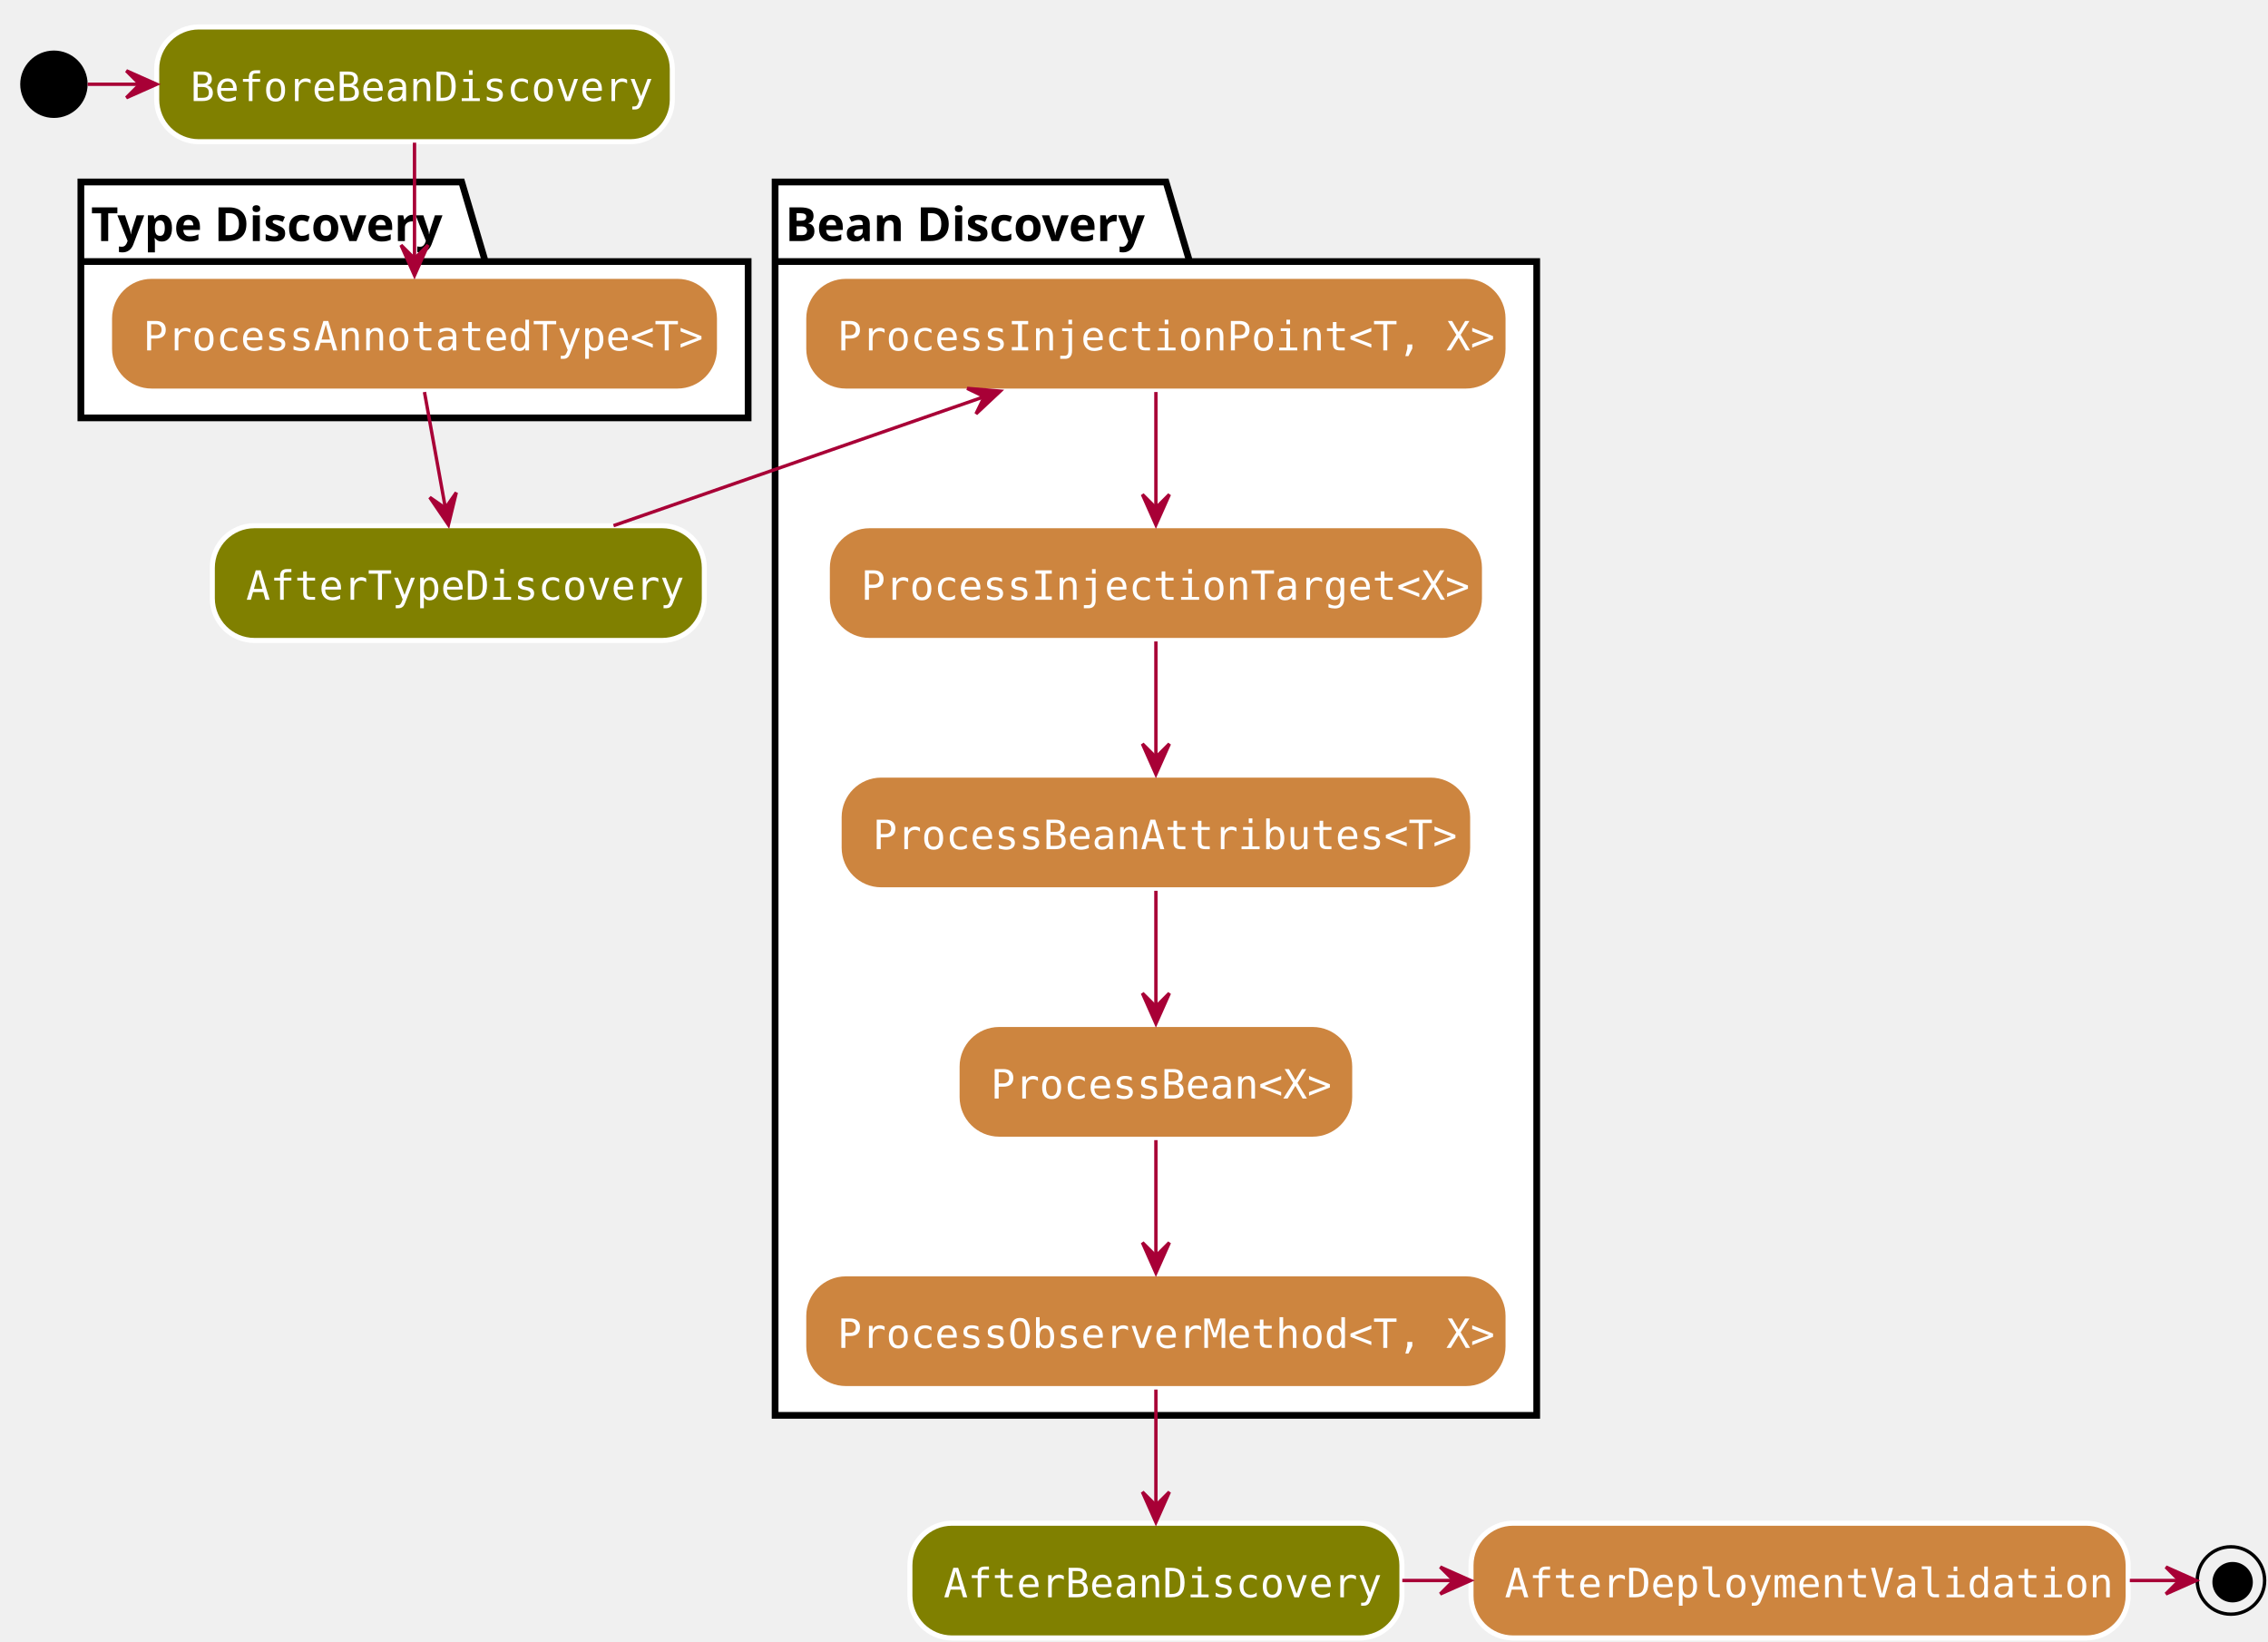
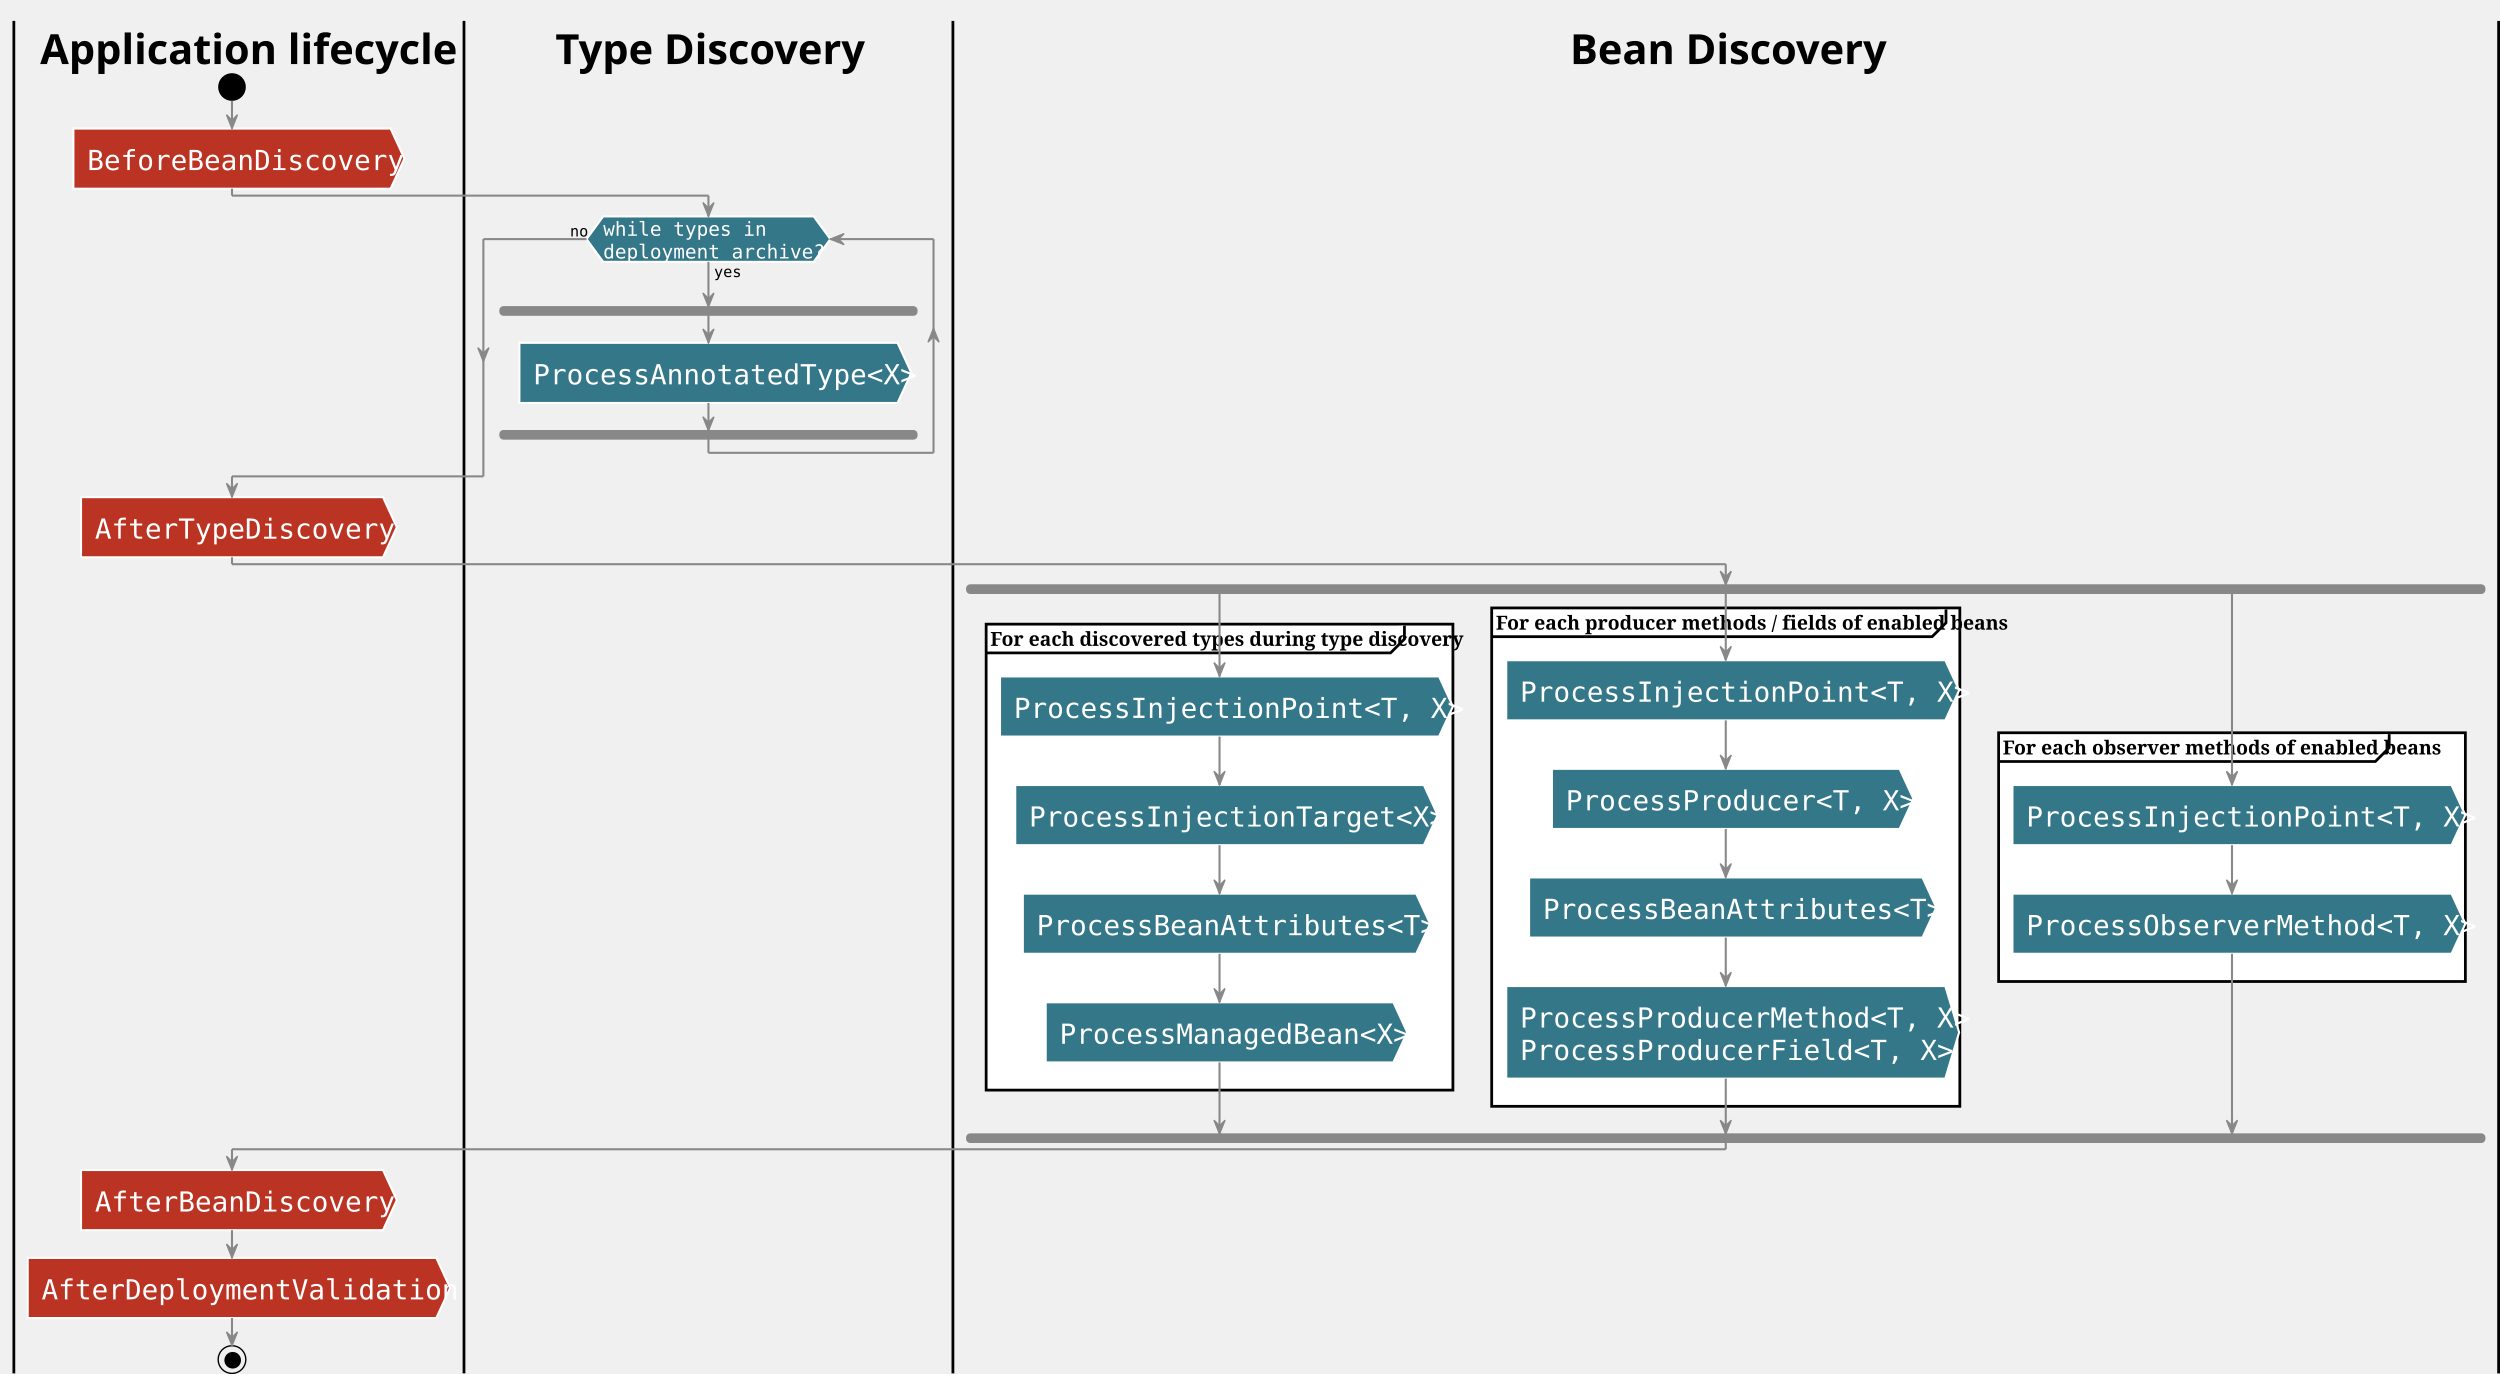
- <svg xmlns="http://www.w3.org/2000/svg" height="487pt" style="width:673px;height:487px;" version="1.1" viewBox="0 0 673 487" width="673pt">
+ <svg xmlns="http://www.w3.org/2000/svg" height="992pt" style="width:1805px;height:992px;" version="1.1" viewBox="0 0 1805 992" width="1805pt">
  <defs />
  <g>
-     <polygon fill="#FFFFFF" points="24,54,137,54,144,77.609,222,77.609,222,124,24,124,24,54" style="stroke: #000000; stroke-width: 2.0;" />
-     <line style="stroke: #000000; stroke-width: 2.0;" x1="24" x2="144" y1="77.609" y2="77.609" />
-     <text fill="#000000" font-family="sans-serif" font-size="14" font-weight="bold" lengthAdjust="spacingAndGlyphs" textLength="107" x="27" y="71.533">Type Discovery</text>
-     <polygon fill="#FFFFFF" points="230,54,346,54,353,77.609,456,77.609,456,420,230,420,230,54" style="stroke: #000000; stroke-width: 2.0;" />
-     <line style="stroke: #000000; stroke-width: 2.0;" x1="230" x2="353" y1="77.609" y2="77.609" />
-     <text fill="#000000" font-family="sans-serif" font-size="14" font-weight="bold" lengthAdjust="spacingAndGlyphs" textLength="110" x="233" y="71.533">Bean Discovery</text>
-     <rect fill="#CD853F" height="34.051" rx="12.5" ry="12.5" style="stroke: #FFFFFF; stroke-width: 1.5;" width="181" x="32.5" y="82" />
-     <text fill="#FFFFFF" font-family="Consolas" font-size="12" lengthAdjust="spacingAndGlyphs" textLength="161" x="42.5" y="103.988">ProcessAnnotatedType&lt;T&gt;</text>
-     <rect fill="#CD853F" height="34.051" rx="12.5" ry="12.5" style="stroke: #FFFFFF; stroke-width: 1.5;" width="209" x="238.5" y="82" />
-     <text fill="#FFFFFF" font-family="Consolas" font-size="12" lengthAdjust="spacingAndGlyphs" textLength="189" x="248.5" y="103.988">ProcessInjectionPoint&lt;T, X&gt;</text>
-     <rect fill="#CD853F" height="34.051" rx="12.5" ry="12.5" style="stroke: #FFFFFF; stroke-width: 1.5;" width="195" x="245.5" y="156" />
-     <text fill="#FFFFFF" font-family="Consolas" font-size="12" lengthAdjust="spacingAndGlyphs" textLength="175" x="255.5" y="177.988">ProcessInjectionTarget&lt;X&gt;</text>
-     <rect fill="#CD853F" height="34.051" rx="12.5" ry="12.5" style="stroke: #FFFFFF; stroke-width: 1.5;" width="188" x="249" y="230" />
-     <text fill="#FFFFFF" font-family="Consolas" font-size="12" lengthAdjust="spacingAndGlyphs" textLength="168" x="259" y="251.988">ProcessBeanAttributes&lt;T&gt;</text>
-     <rect fill="#CD853F" height="34.051" rx="12.5" ry="12.5" style="stroke: #FFFFFF; stroke-width: 1.5;" width="118" x="284" y="304" />
-     <text fill="#FFFFFF" font-family="Consolas" font-size="12" lengthAdjust="spacingAndGlyphs" textLength="98" x="294" y="325.988">ProcessBean&lt;X&gt;</text>
-     <rect fill="#CD853F" height="34.051" rx="12.5" ry="12.5" style="stroke: #FFFFFF; stroke-width: 1.5;" width="209" x="238.5" y="378" />
-     <text fill="#FFFFFF" font-family="Consolas" font-size="12" lengthAdjust="spacingAndGlyphs" textLength="189" x="248.5" y="399.988">ProcessObserverMethod&lt;T, X&gt;</text>
-     <ellipse cx="16" cy="25" fill="#000000" rx="10" ry="10" style="stroke: none; stroke-width: 1.0;" />
-     <rect fill="#808000" height="34.051" rx="12.5" ry="12.5" style="stroke: #FFFFFF; stroke-width: 1.5;" width="153" x="46.5" y="8" />
-     <text fill="#FFFFFF" font-family="Consolas" font-size="12" lengthAdjust="spacingAndGlyphs" textLength="133" x="56.5" y="29.988">BeforeBeanDiscovery</text>
-     <rect fill="#808000" height="34.051" rx="12.5" ry="12.5" style="stroke: #FFFFFF; stroke-width: 1.5;" width="146" x="63" y="156" />
-     <text fill="#FFFFFF" font-family="Consolas" font-size="12" lengthAdjust="spacingAndGlyphs" textLength="126" x="73" y="177.988">AfterTypeDiscovery</text>
-     <rect fill="#808000" height="34.051" rx="12.5" ry="12.5" style="stroke: #FFFFFF; stroke-width: 1.5;" width="146" x="270" y="452" />
-     <text fill="#FFFFFF" font-family="Consolas" font-size="12" lengthAdjust="spacingAndGlyphs" textLength="126" x="280" y="473.988">AfterBeanDiscovery</text>
-     <rect fill="#CD853F" height="34.051" rx="12.5" ry="12.5" style="stroke: #FFFFFF; stroke-width: 1.5;" width="195" x="436.5" y="452" />
-     <text fill="#FFFFFF" font-family="Consolas" font-size="12" lengthAdjust="spacingAndGlyphs" textLength="175" x="446.5" y="473.988">AfterDeploymentValidation</text>
-     <ellipse cx="662" cy="469" fill="none" rx="10" ry="10" style="stroke: #000000; stroke-width: 1.0;" />
-     <ellipse cx="662.5" cy="469.5" fill="#000000" rx="6" ry="6" style="stroke: none; stroke-width: 1.0;" />
-     <path d="M26.031,25 C31.145,25 36.258,25 41.372,25 " fill="none" style="stroke: #A80036; stroke-width: 1.0;" />
-     <polygon fill="#A80036" points="46.486,25,37.486,21,41.486,25,37.486,29,46.486,25" style="stroke: #A80036; stroke-width: 1.0;" />
-     <path d="M123,42.338 C123,52.464 123,65.584 123,76.543 " fill="none" style="stroke: #A80036; stroke-width: 1.0;" />
-     <polygon fill="#A80036" points="123,81.727,127,72.727,123,76.727,119,72.727,123,81.727" style="stroke: #A80036; stroke-width: 1.0;" />
-     <path d="M125.95,116.338 C127.778,126.464 130.147,139.584 132.126,150.543 " fill="none" style="stroke: #A80036; stroke-width: 1.0;" />
-     <polygon fill="#A80036" points="133.062,155.727,135.399,146.159,132.173,150.807,127.526,147.581,133.062,155.727" style="stroke: #A80036; stroke-width: 1.0;" />
-     <path d="M291.916,117.768 C258.283,129.467 214.619,144.654 182.056,155.981 " fill="none" style="stroke: #A80036; stroke-width: 1.0;" />
-     <polygon fill="#A80036" points="296.803,116.069,286.988,115.248,292.081,117.712,289.617,122.804,296.803,116.069" style="stroke: #A80036; stroke-width: 1.0;" />
-     <path d="M343,116.338 C343,126.464 343,139.584 343,150.543 " fill="none" style="stroke: #A80036; stroke-width: 1.0;" />
-     <polygon fill="#A80036" points="343,155.727,347,146.727,343,150.727,339,146.727,343,155.727" style="stroke: #A80036; stroke-width: 1.0;" />
-     <path d="M343,190.338 C343,200.464 343,213.584 343,224.543 " fill="none" style="stroke: #A80036; stroke-width: 1.0;" />
-     <polygon fill="#A80036" points="343,229.727,347,220.727,343,224.727,339,220.727,343,229.727" style="stroke: #A80036; stroke-width: 1.0;" />
-     <path d="M343,264.338 C343,274.464 343,287.584 343,298.543 " fill="none" style="stroke: #A80036; stroke-width: 1.0;" />
-     <polygon fill="#A80036" points="343,303.727,347,294.727,343,298.727,339,294.727,343,303.727" style="stroke: #A80036; stroke-width: 1.0;" />
-     <path d="M343,338.338 C343,348.464 343,361.584 343,372.543 " fill="none" style="stroke: #A80036; stroke-width: 1.0;" />
-     <polygon fill="#A80036" points="343,377.727,347,368.727,343,372.727,339,368.727,343,377.727" style="stroke: #A80036; stroke-width: 1.0;" />
-     <path d="M343,412.338 C343,422.464 343,435.584 343,446.543 " fill="none" style="stroke: #A80036; stroke-width: 1.0;" />
-     <polygon fill="#A80036" points="343,451.727,347,442.727,343,446.727,339,442.727,343,451.727" style="stroke: #A80036; stroke-width: 1.0;" />
-     <path d="M416.117,469 C421.182,469 426.248,469 431.313,469 " fill="none" style="stroke: #A80036; stroke-width: 1.0;" />
-     <polygon fill="#A80036" points="436.378,469,427.378,465,431.378,469,427.378,473,436.378,469" style="stroke: #A80036; stroke-width: 1.0;" />
-     <path d="M632,469 C636.819,469 641.639,469 646.458,469 " fill="none" style="stroke: #A80036; stroke-width: 1.0;" />
-     <polygon fill="#A80036" points="651.688,469,642.688,465,646.688,469,642.688,473,651.688,469" style="stroke: #A80036; stroke-width: 1.0;" />
+     <text fill="#000000" font-family="sans-serif" font-size="30" font-weight="bold" lengthAdjust="spacingAndGlyphs" textLength="287" x="29" y="46.234">Application lifecycle</text>
+     <line style="stroke: #000000; stroke-width: 2.0;" x1="10" x2="10" y1="15.092" y2="991.602" />
+     <ellipse cx="167.5" cy="62.826" fill="#000000" rx="10" ry="10" style="stroke: none; stroke-width: 1.0;" />
+     <polygon fill="#BB3322" points="53,92.826,282,92.826,292,114.535,282,136.244,53,136.244" style="stroke: #FFFFFF; stroke-width: 1.5;" />
+     <text fill="#FFFFFF" font-family="Consolas" font-size="20" lengthAdjust="spacingAndGlyphs" textLength="209" x="63" y="122.807">BeforeBeanDiscovery</text>
+     <polygon fill="#BB3322" points="58.5,358.937,276.5,358.937,286.5,380.646,276.5,402.354,58.5,402.354" style="stroke: #FFFFFF; stroke-width: 1.5;" />
+     <text fill="#FFFFFF" font-family="Consolas" font-size="20" lengthAdjust="spacingAndGlyphs" textLength="198" x="68.5" y="388.917">AfterTypeDiscovery</text>
+     <polygon fill="#BB3322" points="58.5,844.767,276.5,844.767,286.5,866.476,276.5,888.185,58.5,888.185" style="stroke: #FFFFFF; stroke-width: 1.5;" />
+     <text fill="#FFFFFF" font-family="Consolas" font-size="20" lengthAdjust="spacingAndGlyphs" textLength="198" x="68.5" y="874.747">AfterBeanDiscovery</text>
+     <polygon fill="#BB3322" points="20,908.185,315,908.185,325,929.894,315,951.602,20,951.602" style="stroke: #FFFFFF; stroke-width: 1.5;" />
+     <text fill="#FFFFFF" font-family="Consolas" font-size="20" lengthAdjust="spacingAndGlyphs" textLength="275" x="30" y="938.165">AfterDeploymentValidation</text>
+     <ellipse cx="167.5" cy="981.602" fill="none" rx="10" ry="10" style="stroke: #000000; stroke-width: 1.0;" />
+     <ellipse cx="168" cy="982.102" fill="#000000" rx="6" ry="6" style="stroke: none; stroke-width: 1.0;" />
+     <text fill="#000000" font-family="sans-serif" font-size="30" font-weight="bold" lengthAdjust="spacingAndGlyphs" textLength="221" x="401" y="46.234">Type Discovery</text>
+     <line style="stroke: #000000; stroke-width: 2.0;" x1="335" x2="335" y1="15.092" y2="991.602" />
+     <rect fill="#888888" height="6" rx="2.5" ry="2.5" style="stroke: #888888; stroke-width: 1.0;" width="301" x="361" y="221.519" />
+     <polygon fill="#337788" points="375,247.519,648,247.519,658,269.228,648,290.937,375,290.937" style="stroke: #FFFFFF; stroke-width: 1.5;" />
+     <text fill="#FFFFFF" font-family="Consolas" font-size="20" lengthAdjust="spacingAndGlyphs" textLength="253" x="385" y="277.499">ProcessAnnotatedType&lt;X&gt;</text>
+     <rect fill="#888888" height="6" rx="2.5" ry="2.5" style="stroke: #888888; stroke-width: 1.0;" width="301" x="361" y="310.937" />
+     <polygon fill="#337788" points="435.5,156.244,587.5,156.244,599.5,172.637,587.5,189.029,435.5,189.029,423.5,172.637,435.5,156.244" style="stroke: #FFFFFF; stroke-width: 1.5;" />
+     <text fill="#000000" font-family="Consolas" font-size="11" lengthAdjust="spacingAndGlyphs" textLength="18" x="515.5" y="200.019">yes</text>
+     <text fill="#FFFFFF" font-family="Consolas" font-size="14" lengthAdjust="spacingAndGlyphs" textLength="112" x="435.5" y="170.231">while types in</text>
+     <text fill="#FFFFFF" font-family="Consolas" font-size="14" lengthAdjust="spacingAndGlyphs" textLength="152" x="435.5" y="186.623">deployment archive?</text>
+     <text fill="#000000" font-family="Consolas" font-size="11" lengthAdjust="spacingAndGlyphs" textLength="12" x="411.5" y="170.746">no</text>
+     <polygon fill="#888888" points="670,247.031,674,237.031,678,247.031,674,243.031" style="stroke: #888888; stroke-width: 1.0;" />
+     <polygon fill="#888888" points="345,251.031,349,261.031,353,251.031,349,255.031" style="stroke: #888888; stroke-width: 1.0;" />
+     <text fill="#000000" font-family="sans-serif" font-size="30" font-weight="bold" lengthAdjust="spacingAndGlyphs" textLength="225" x="1133.5" y="46.234">Bean Discovery</text>
+     <line style="stroke: #000000; stroke-width: 2.0;" x1="688" x2="688" y1="15.092" y2="991.602" />
+     <rect fill="#888888" height="6" rx="2.5" ry="2.5" style="stroke: #888888; stroke-width: 1.0;" width="1096" x="698" y="422.354" />
+     <rect fill="#FFFFFF" height="336.418" style="stroke: #000000; stroke-width: 2.0;" width="337" x="712" y="450.64" />
+     <path d="M1014,451.64 L1014,461.386 L1004,471.386 L712,471.386 " fill="#FFFFFF" style="stroke: #000000; stroke-width: 2.0;" />
+     <text fill="#000000" font-family="Serif" font-size="14" font-weight="bold" lengthAdjust="spacingAndGlyphs" textLength="292" x="715" y="466.31">For each discovered types during type discovery</text>
+     <polygon fill="#337788" points="722,488.386,1039,488.386,1049,510.095,1039,531.804,722,531.804" style="stroke: #FFFFFF; stroke-width: 1.5;" />
+     <text fill="#FFFFFF" font-family="Consolas" font-size="20" lengthAdjust="spacingAndGlyphs" textLength="297" x="732" y="518.366">ProcessInjectionPoint&lt;T, X&gt;</text>
+     <polygon fill="#337788" points="733,566.804,1028,566.804,1038,588.513,1028,610.222,733,610.222" style="stroke: #FFFFFF; stroke-width: 1.5;" />
+     <text fill="#FFFFFF" font-family="Consolas" font-size="20" lengthAdjust="spacingAndGlyphs" textLength="275" x="743" y="596.784">ProcessInjectionTarget&lt;X&gt;</text>
+     <polygon fill="#337788" points="738.5,645.222,1022.5,645.222,1032.5,666.931,1022.5,688.64,738.5,688.64" style="stroke: #FFFFFF; stroke-width: 1.5;" />
+     <text fill="#FFFFFF" font-family="Consolas" font-size="20" lengthAdjust="spacingAndGlyphs" textLength="264" x="748.5" y="675.202">ProcessBeanAttributes&lt;T&gt;</text>
+     <polygon fill="#337788" points="755,723.64,1006,723.64,1016,745.349,1006,767.058,755,767.058" style="stroke: #FFFFFF; stroke-width: 1.5;" />
+     <text fill="#FFFFFF" font-family="Consolas" font-size="20" lengthAdjust="spacingAndGlyphs" textLength="231" x="765" y="753.62">ProcessManagedBean&lt;X&gt;</text>
+     <rect fill="#FFFFFF" height="359.836" style="stroke: #000000; stroke-width: 2.0;" width="338" x="1077" y="438.931" />
+     <path d="M1405,439.931 L1405,449.677 L1395,459.677 L1077,459.677 " fill="#FFFFFF" style="stroke: #000000; stroke-width: 2.0;" />
+     <text fill="#000000" font-family="Serif" font-size="14" font-weight="bold" lengthAdjust="spacingAndGlyphs" textLength="318" x="1080" y="454.601">For each producer methods / fields of enabled beans</text>
+     <polygon fill="#337788" points="1087.5,476.677,1404.5,476.677,1414.5,498.386,1404.5,520.095,1087.5,520.095" style="stroke: #FFFFFF; stroke-width: 1.5;" />
+     <text fill="#FFFFFF" font-family="Consolas" font-size="20" lengthAdjust="spacingAndGlyphs" textLength="297" x="1097.5" y="506.657">ProcessInjectionPoint&lt;T, X&gt;</text>
+     <polygon fill="#337788" points="1120.5,555.095,1371.5,555.095,1381.5,576.804,1371.5,598.513,1120.5,598.513" style="stroke: #FFFFFF; stroke-width: 1.5;" />
+     <text fill="#FFFFFF" font-family="Consolas" font-size="20" lengthAdjust="spacingAndGlyphs" textLength="231" x="1130.5" y="585.075">ProcessProducer&lt;T, X&gt;</text>
+     <polygon fill="#337788" points="1104,633.513,1388,633.513,1398,655.222,1388,676.931,1104,676.931" style="stroke: #FFFFFF; stroke-width: 1.5;" />
+     <text fill="#FFFFFF" font-family="Consolas" font-size="20" lengthAdjust="spacingAndGlyphs" textLength="264" x="1114" y="663.493">ProcessBeanAttributes&lt;T&gt;</text>
+     <polygon fill="#337788" points="1087.5,711.931,1404.5,711.931,1414.5,745.349,1404.5,778.767,1087.5,778.767" style="stroke: #FFFFFF; stroke-width: 1.5;" />
+     <text fill="#FFFFFF" font-family="Consolas" font-size="20" lengthAdjust="spacingAndGlyphs" textLength="297" x="1097.5" y="741.911">ProcessProducerMethod&lt;T, X&gt;</text>
+     <text fill="#FFFFFF" font-family="Consolas" font-size="20" lengthAdjust="spacingAndGlyphs" textLength="286" x="1097.5" y="765.329">ProcessProducerField&lt;T, X&gt;</text>
+     <rect fill="#FFFFFF" height="179.582" style="stroke: #000000; stroke-width: 2.0;" width="337" x="1443" y="529.058" />
+     <path d="M1725,530.058 L1725,539.804 L1715,549.804 L1443,549.804 " fill="#FFFFFF" style="stroke: #000000; stroke-width: 2.0;" />
+     <text fill="#000000" font-family="Serif" font-size="14" font-weight="bold" lengthAdjust="spacingAndGlyphs" textLength="272" x="1446" y="544.727">For each observer methods of enabled beans</text>
+     <polygon fill="#337788" points="1453,566.804,1770,566.804,1780,588.513,1770,610.222,1453,610.222" style="stroke: #FFFFFF; stroke-width: 1.5;" />
+     <text fill="#FFFFFF" font-family="Consolas" font-size="20" lengthAdjust="spacingAndGlyphs" textLength="297" x="1463" y="596.784">ProcessInjectionPoint&lt;T, X&gt;</text>
+     <polygon fill="#337788" points="1453,645.222,1770,645.222,1780,666.931,1770,688.64,1453,688.64" style="stroke: #FFFFFF; stroke-width: 1.5;" />
+     <text fill="#FFFFFF" font-family="Consolas" font-size="20" lengthAdjust="spacingAndGlyphs" textLength="297" x="1463" y="675.202">ProcessObserverMethod&lt;T, X&gt;</text>
+     <rect fill="#888888" height="6" rx="2.5" ry="2.5" style="stroke: #888888; stroke-width: 1.0;" width="1096" x="698" y="818.767" />
+     <line style="stroke: #000000; stroke-width: 2.0;" x1="1804" x2="1804" y1="15.092" y2="991.602" />
+     <line style="stroke: #888888; stroke-width: 1.5;" x1="167.5" x2="167.5" y1="72.826" y2="92.826" />
+     <polygon fill="#888888" points="163.5,82.826,167.5,92.826,171.5,82.826,167.5,86.826" style="stroke: #888888; stroke-width: 1.0;" />
+     <line style="stroke: #888888; stroke-width: 1.5;" x1="167.5" x2="167.5" y1="888.185" y2="908.185" />
+     <polygon fill="#888888" points="163.5,898.185,167.5,908.185,171.5,898.185,167.5,902.185" style="stroke: #888888; stroke-width: 1.0;" />
+     <line style="stroke: #888888; stroke-width: 1.5;" x1="167.5" x2="167.5" y1="951.602" y2="971.602" />
+     <polygon fill="#888888" points="163.5,961.602,167.5,971.602,171.5,961.602,167.5,965.602" style="stroke: #888888; stroke-width: 1.0;" />
+     <line style="stroke: #888888; stroke-width: 1.5;" x1="511.5" x2="511.5" y1="227.519" y2="247.519" />
+     <polygon fill="#888888" points="507.5,237.519,511.5,247.519,515.5,237.519,511.5,241.519" style="stroke: #888888; stroke-width: 1.0;" />
+     <line style="stroke: #888888; stroke-width: 1.5;" x1="511.5" x2="511.5" y1="290.937" y2="310.937" />
+     <polygon fill="#888888" points="507.5,300.937,511.5,310.937,515.5,300.937,511.5,304.937" style="stroke: #888888; stroke-width: 1.0;" />
+     <line style="stroke: #888888; stroke-width: 1.5;" x1="511.5" x2="511.5" y1="189.029" y2="221.519" />
+     <polygon fill="#888888" points="507.5,211.519,511.5,221.519,515.5,211.519,511.5,215.519" style="stroke: #888888; stroke-width: 1.0;" />
+     <line style="stroke: #888888; stroke-width: 1.5;" x1="511.5" x2="511.5" y1="316.937" y2="326.937" />
+     <line style="stroke: #888888; stroke-width: 1.5;" x1="511.5" x2="674" y1="326.937" y2="326.937" />
+     <line style="stroke: #888888; stroke-width: 1.5;" x1="674" x2="674" y1="172.637" y2="326.937" />
+     <line style="stroke: #888888; stroke-width: 1.5;" x1="599.5" x2="674" y1="172.637" y2="172.637" />
+     <polygon fill="#888888" points="609.5,168.637,599.5,172.637,609.5,176.637,605.5,172.637" style="stroke: #888888; stroke-width: 1.0;" />
+     <line style="stroke: #888888; stroke-width: 1.5;" x1="349" x2="423.5" y1="172.637" y2="172.637" />
+     <line style="stroke: #888888; stroke-width: 1.5;" x1="349" x2="349" y1="172.637" y2="343.937" />
+     <line style="stroke: #888888; stroke-width: 1.5;" x1="349" x2="349" y1="343.937" y2="343.937" />
+     <line style="stroke: #888888; stroke-width: 1.5;" x1="167.5" x2="349" y1="343.937" y2="343.937" />
+     <line style="stroke: #888888; stroke-width: 1.5;" x1="880.5" x2="880.5" y1="531.804" y2="566.804" />
+     <polygon fill="#888888" points="876.5,556.804,880.5,566.804,884.5,556.804,880.5,560.804" style="stroke: #888888; stroke-width: 1.0;" />
+     <line style="stroke: #888888; stroke-width: 1.5;" x1="880.5" x2="880.5" y1="610.222" y2="645.222" />
+     <polygon fill="#888888" points="876.5,635.222,880.5,645.222,884.5,635.222,880.5,639.222" style="stroke: #888888; stroke-width: 1.0;" />
+     <line style="stroke: #888888; stroke-width: 1.5;" x1="880.5" x2="880.5" y1="688.64" y2="723.64" />
+     <polygon fill="#888888" points="876.5,713.64,880.5,723.64,884.5,713.64,880.5,717.64" style="stroke: #888888; stroke-width: 1.0;" />
+     <line style="stroke: #888888; stroke-width: 1.5;" x1="1246" x2="1246" y1="520.095" y2="555.095" />
+     <polygon fill="#888888" points="1242,545.095,1246,555.095,1250,545.095,1246,549.095" style="stroke: #888888; stroke-width: 1.0;" />
+     <line style="stroke: #888888; stroke-width: 1.5;" x1="1246" x2="1246" y1="598.513" y2="633.513" />
+     <polygon fill="#888888" points="1242,623.513,1246,633.513,1250,623.513,1246,627.513" style="stroke: #888888; stroke-width: 1.0;" />
+     <line style="stroke: #888888; stroke-width: 1.5;" x1="1246" x2="1246" y1="676.931" y2="711.931" />
+     <polygon fill="#888888" points="1242,701.931,1246,711.931,1250,701.931,1246,705.931" style="stroke: #888888; stroke-width: 1.0;" />
+     <line style="stroke: #888888; stroke-width: 1.5;" x1="1611.5" x2="1611.5" y1="610.222" y2="645.222" />
+     <polygon fill="#888888" points="1607.5,635.222,1611.5,645.222,1615.5,635.222,1611.5,639.222" style="stroke: #888888; stroke-width: 1.0;" />
+     <line style="stroke: #888888; stroke-width: 1.5;" x1="880.5" x2="880.5" y1="428.354" y2="488.386" />
+     <polygon fill="#888888" points="876.5,478.386,880.5,488.386,884.5,478.386,880.5,482.386" style="stroke: #888888; stroke-width: 1.0;" />
+     <line style="stroke: #888888; stroke-width: 1.5;" x1="880.5" x2="880.5" y1="767.058" y2="818.767" />
+     <polygon fill="#888888" points="876.5,808.767,880.5,818.767,884.5,808.767,880.5,812.767" style="stroke: #888888; stroke-width: 1.0;" />
+     <line style="stroke: #888888; stroke-width: 1.5;" x1="1246" x2="1246" y1="428.354" y2="476.677" />
+     <polygon fill="#888888" points="1242,466.677,1246,476.677,1250,466.677,1246,470.677" style="stroke: #888888; stroke-width: 1.0;" />
+     <line style="stroke: #888888; stroke-width: 1.5;" x1="1246" x2="1246" y1="778.767" y2="818.767" />
+     <polygon fill="#888888" points="1242,808.767,1246,818.767,1250,808.767,1246,812.767" style="stroke: #888888; stroke-width: 1.0;" />
+     <line style="stroke: #888888; stroke-width: 1.5;" x1="1611.5" x2="1611.5" y1="428.354" y2="566.804" />
+     <polygon fill="#888888" points="1607.5,556.804,1611.5,566.804,1615.5,556.804,1611.5,560.804" style="stroke: #888888; stroke-width: 1.0;" />
+     <line style="stroke: #888888; stroke-width: 1.5;" x1="1611.5" x2="1611.5" y1="688.64" y2="818.767" />
+     <polygon fill="#888888" points="1607.5,808.767,1611.5,818.767,1615.5,808.767,1611.5,812.767" style="stroke: #888888; stroke-width: 1.0;" />
+     <line style="stroke: #888888; stroke-width: 1.5;" x1="167.5" x2="167.5" y1="136.244" y2="141.244" />
+     <line style="stroke: #888888; stroke-width: 1.5;" x1="167.5" x2="511.5" y1="141.244" y2="141.244" />
+     <line style="stroke: #888888; stroke-width: 1.5;" x1="511.5" x2="511.5" y1="141.244" y2="156.244" />
+     <polygon fill="#888888" points="507.5,146.244,511.5,156.244,515.5,146.244,511.5,150.244" style="stroke: #888888; stroke-width: 1.0;" />
+     <line style="stroke: #888888; stroke-width: 1.5;" x1="167.5" x2="167.5" y1="343.937" y2="358.937" />
+     <polygon fill="#888888" points="163.5,348.937,167.5,358.937,171.5,348.937,167.5,352.937" style="stroke: #888888; stroke-width: 1.0;" />
+     <line style="stroke: #888888; stroke-width: 1.5;" x1="167.5" x2="167.5" y1="402.354" y2="407.354" />
+     <line style="stroke: #888888; stroke-width: 1.5;" x1="167.5" x2="1246" y1="407.354" y2="407.354" />
+     <line style="stroke: #888888; stroke-width: 1.5;" x1="1246" x2="1246" y1="407.354" y2="422.354" />
+     <polygon fill="#888888" points="1242,412.354,1246,422.354,1250,412.354,1246,416.354" style="stroke: #888888; stroke-width: 1.0;" />
+     <line style="stroke: #888888; stroke-width: 1.5;" x1="1246" x2="1246" y1="824.767" y2="829.767" />
+     <line style="stroke: #888888; stroke-width: 1.5;" x1="167.5" x2="1246" y1="829.767" y2="829.767" />
+     <line style="stroke: #888888; stroke-width: 1.5;" x1="167.5" x2="167.5" y1="829.767" y2="844.767" />
+     <polygon fill="#888888" points="163.5,834.767,167.5,844.767,171.5,834.767,167.5,838.767" style="stroke: #888888; stroke-width: 1.0;" />
  </g>
</svg>
